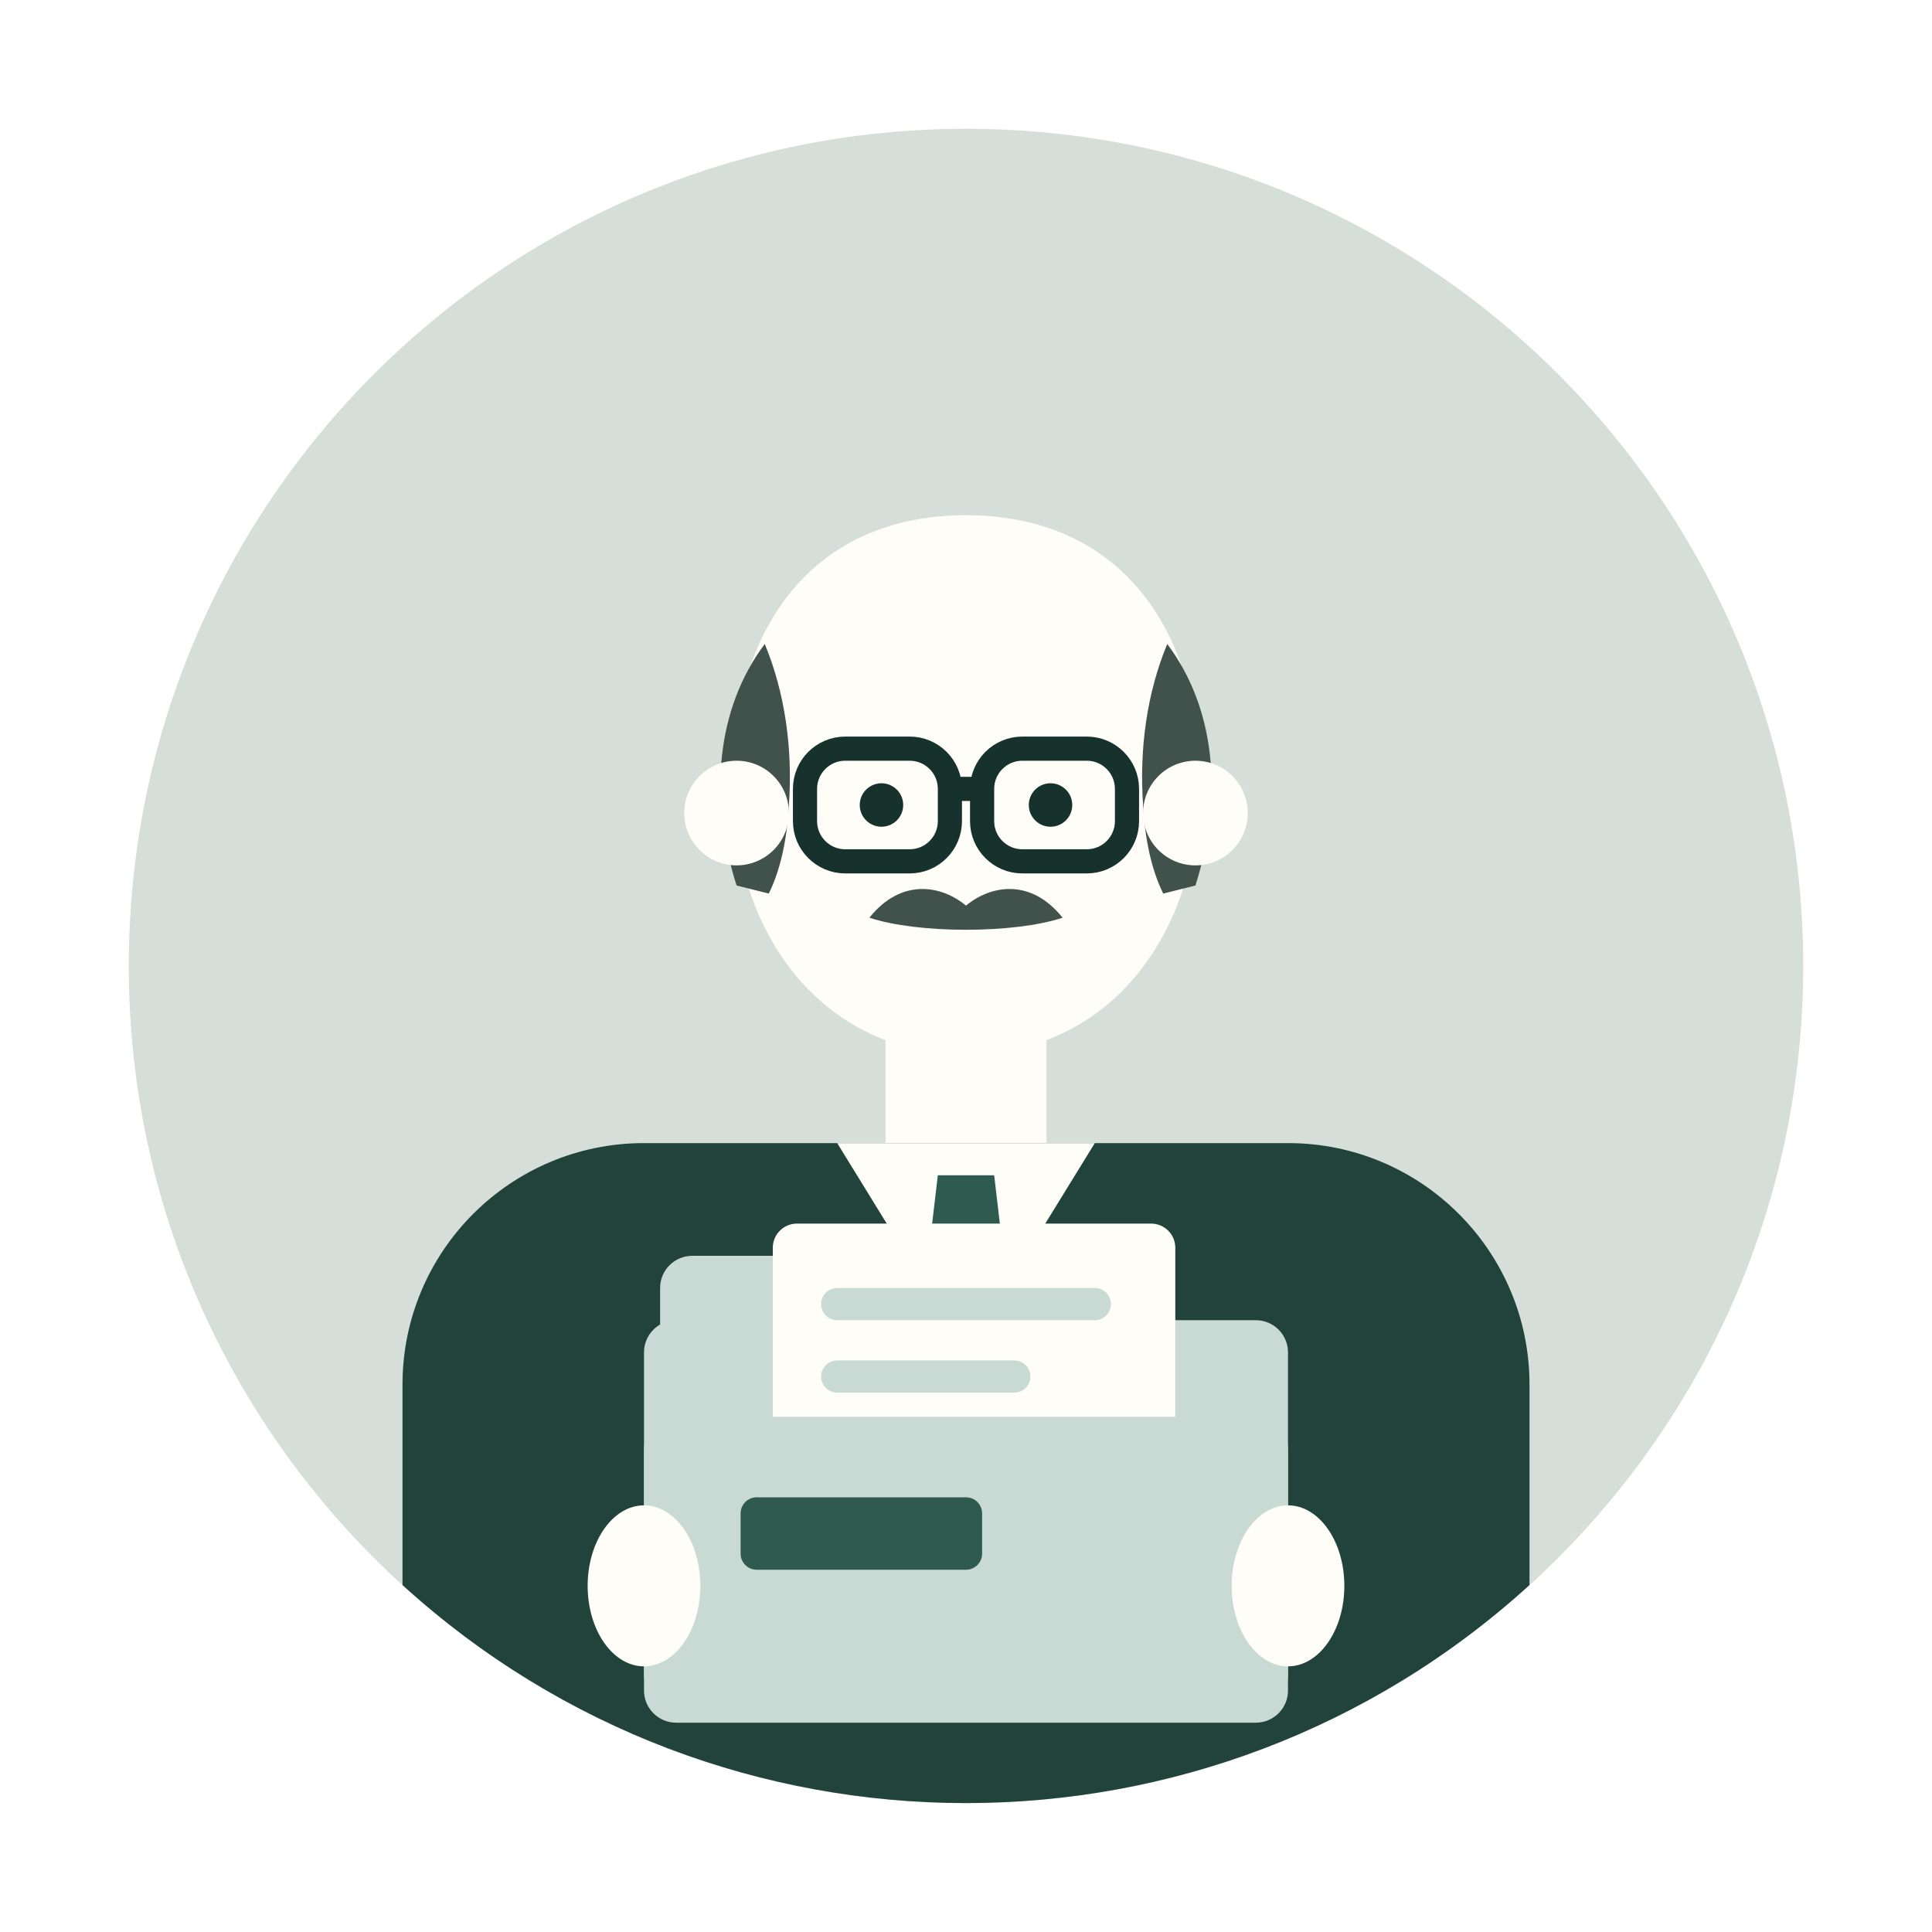
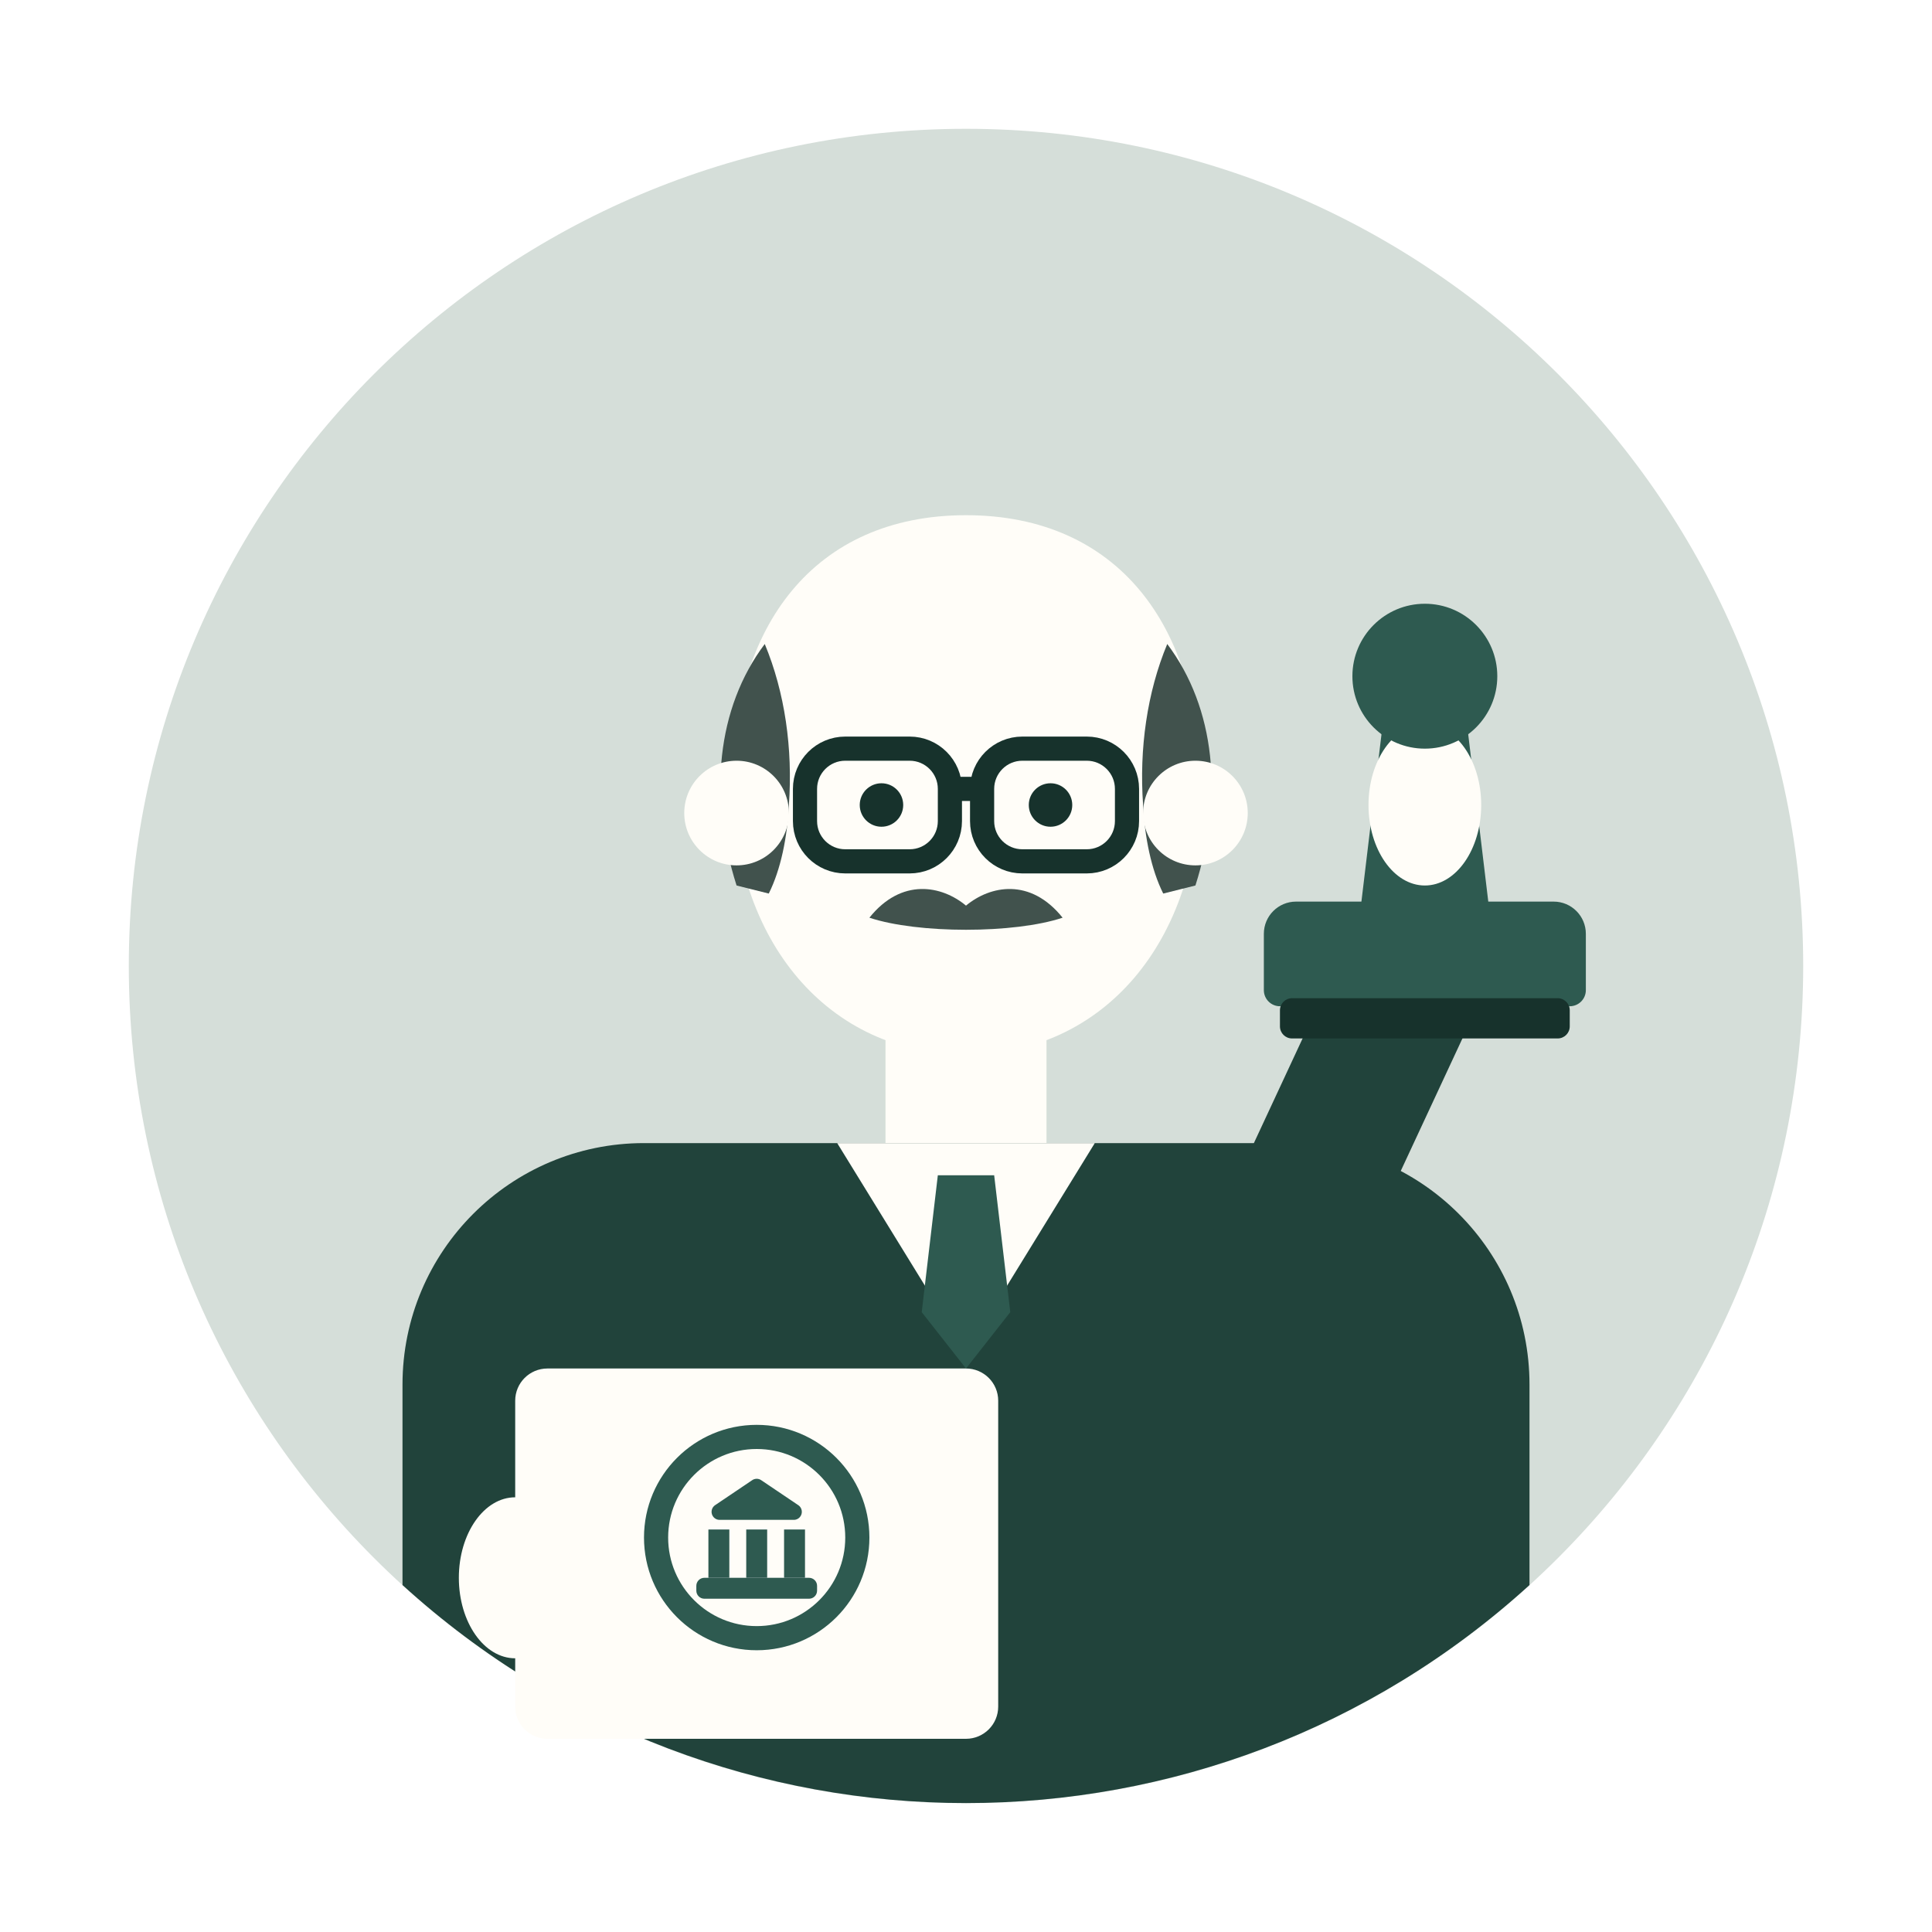
<svg xmlns="http://www.w3.org/2000/svg" viewBox="0 0 240 240" width="240" height="240">
  <circle cx="120" cy="120" r="104" fill="#D5DED9" />
  <rect x="110" y="118" width="20" height="30" fill="#FFFDF8" />
  <path d="M50 172L50 196.9A104 104 0 0 0 190 196.9L190 172A30 30 0 0 0 160 142L80 142A30 30 0 0 0 50 172Z" fill="#21433B" />
  <path d="M104 142L136 142L120 168Z" fill="#FFFDF8" />
  <path d="M116.5 146L123.5 146L125.5 163L120 170L114.5 163Z" fill="#2E5A50" />
  <path d="M120 64C139 64 149 78 149 97C149 117 137 131 120 131C103 131 91 117 91 97C91 78 101 64 120 64Z" fill="#FFFDF8" />
  <path d="M91.5 110C88 99 89 88 95 80C97.5 86 98.5 93 98 100C97.8 104 97 108 95.5 111Z" fill="#41524D" />
  <path d="M148.5 110C152 99 151 88 145 80C142.5 86 141.5 93 142 100C142.2 104 143 108 144.5 111Z" fill="#41524D" />
  <circle cx="91.5" cy="101" r="6.5" fill="#FFFDF8" />
  <circle cx="148.5" cy="101" r="6.5" fill="#FFFDF8" />
  <path d="M108 114C112 109 117 110 120 112.5C123 110 128 109 132 114C126 116 114 116 108 114Z" fill="#41524D" />
  <circle cx="109.5" cy="100" r="2.7" fill="#17322C" />
  <circle cx="130.5" cy="100" r="2.7" fill="#17322C" />
  <path d="M105 93H113A5 5 0 0 1 118 98V102A5 5 0 0 1 113 107H105A5 5 0 0 1 100 102V98A5 5 0 0 1 105 93ZM127 93H135A5 5 0 0 1 140 98V102A5 5 0 0 1 135 107H127A5 5 0 0 1 122 102V98A5 5 0 0 1 127 93ZM118 98H122" fill="none" stroke="#17322C" stroke-width="3" stroke-linecap="round" />
-   <path d="M84 164H156A4 4 0 0 1 160 168V208A4 4 0 0 1 156 212H84A4 4 0 0 1 80 208V168A4 4 0 0 1 84 164Z" fill="#C9DAD4" />
-   <path d="M86 156H110A4 4 0 0 1 114 160V168H82V160A4 4 0 0 1 86 156Z" fill="#C9DAD4" />
-   <rect x="96" y="152" width="50" height="36" rx="3" fill="#FFFDF8" />
-   <path d="M104 162L136 162" fill="none" stroke="#C9DAD4" stroke-width="4" stroke-linecap="round" stroke-linejoin="round" />
-   <path d="M104 171L126 171" fill="none" stroke="#C9DAD4" stroke-width="4" stroke-linecap="round" stroke-linejoin="round" />
-   <path d="M84 176H156A4 4 0 0 1 160 180V210A4 4 0 0 1 156 214H84A4 4 0 0 1 80 210V180A4 4 0 0 1 84 176Z" fill="#C9DAD4" />
-   <rect x="92" y="186" width="30" height="9" rx="2" fill="#2E5A50" />
-   <ellipse cx="80" cy="197" rx="7" ry="10" fill="#FFFDF8" />
-   <ellipse cx="160" cy="197" rx="7" ry="10" fill="#FFFDF8" />
+   <path d="M68 170H120A4 4 0 0 1 124 174V212A4 4 0 0 1 120 216H68A4 4 0 0 1 64 212V174A4 4 0 0 1 68 170Z" fill="#FFFDF8" />
+   <circle cx="94" cy="191" r="12.5" fill="none" stroke="#2E5A50" stroke-width="3" />
+   <path d="M93.4 183.9A1 1 0 0 1 94.6 183.9L99.2 187A1 1 0 0 1 98.7 188.8L89.3 188.8A1 1 0 0 1 88.8 187Z" fill="#2E5A50" />
+   <rect x="88" y="190" width="2.6" height="6" fill="#2E5A50" />
+   <rect x="92.7" y="190" width="2.6" height="6" fill="#2E5A50" />
+   <rect x="97.4" y="190" width="2.6" height="6" fill="#2E5A50" />
+   <rect x="86.5" y="196" width="15" height="2.6" rx="1" fill="#2E5A50" />
+   <ellipse cx="64" cy="196" rx="7" ry="10" fill="#FFFDF8" />
+   <path d="M148 180L175 122" fill="none" stroke="#21433B" stroke-width="18" stroke-linecap="round" stroke-linejoin="round" />
+   <path d="M161 112H193A4 4 0 0 1 197 116V123A2 2 0 0 1 195 125H159A2 2 0 0 1 157 123V116A4 4 0 0 1 161 112Z" fill="#2E5A50" />
+   <rect x="159" y="124" width="36" height="5" rx="1.5" fill="#17322C" />
+   <path d="M172 88H182L185 113H169Z" fill="#2E5A50" />
+   <ellipse cx="177" cy="100" rx="7" ry="10" fill="#FFFDF8" />
+   <circle cx="177" cy="84" r="9" fill="#2E5A50" />
</svg>
